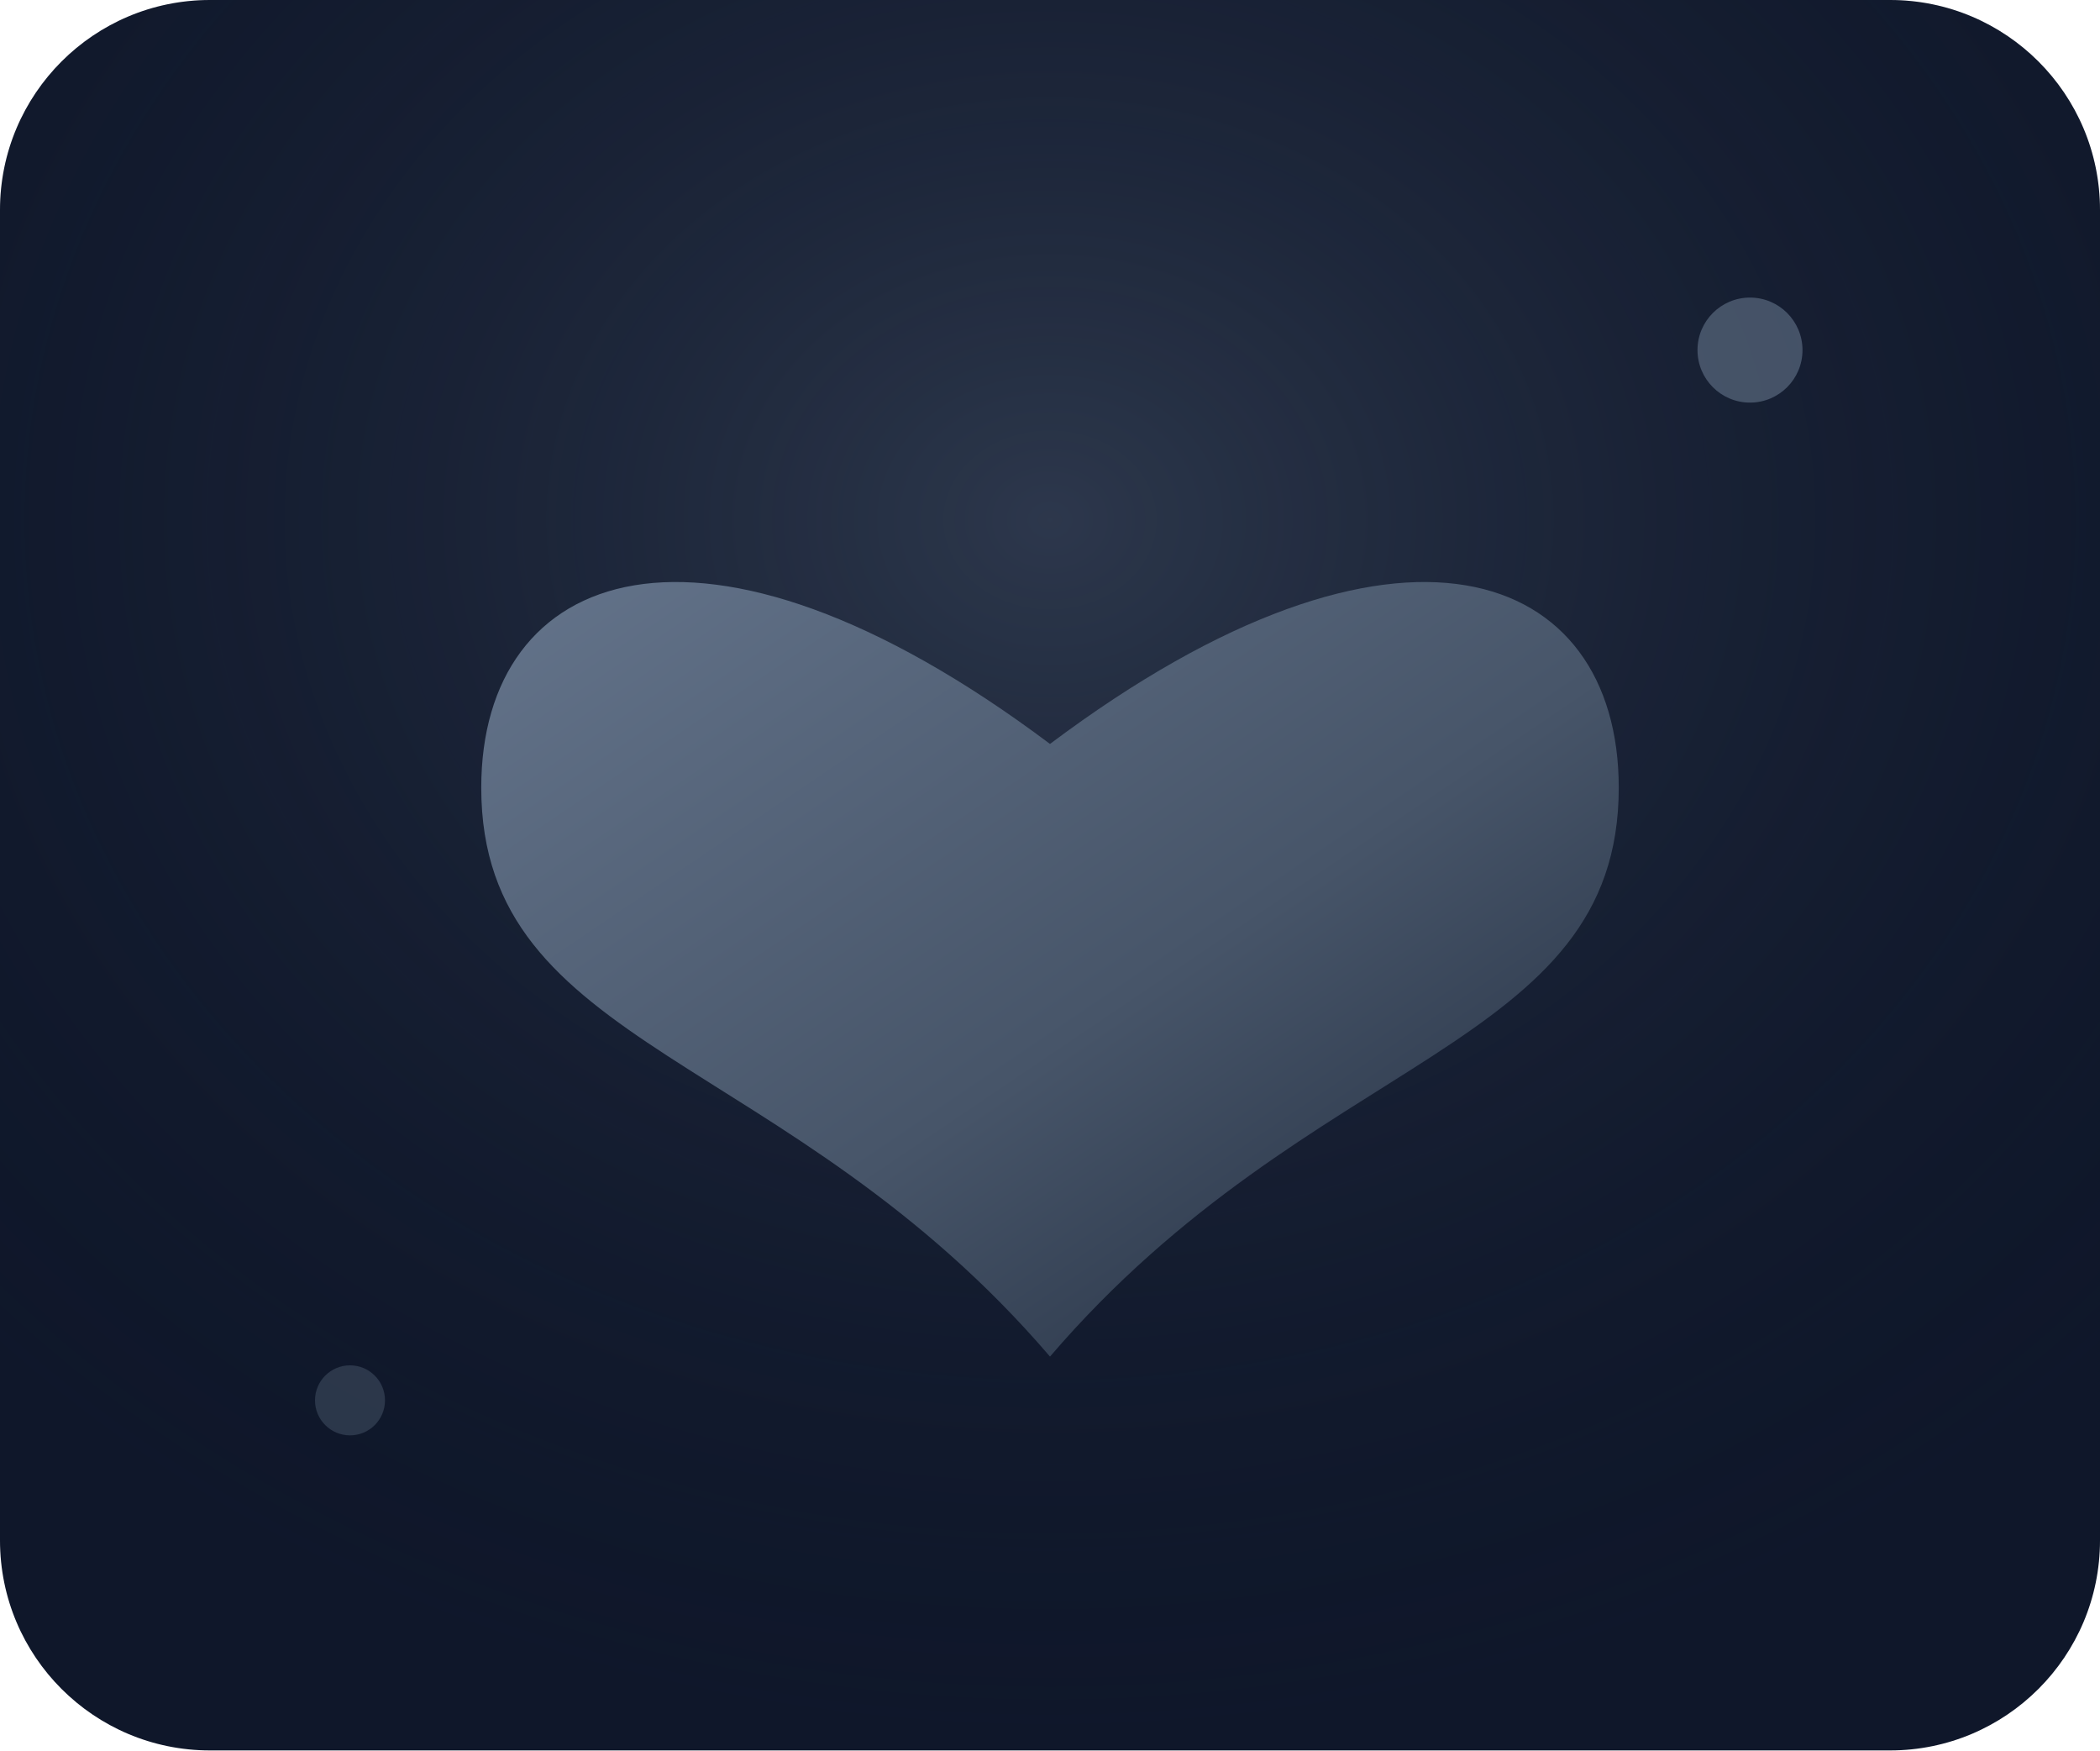
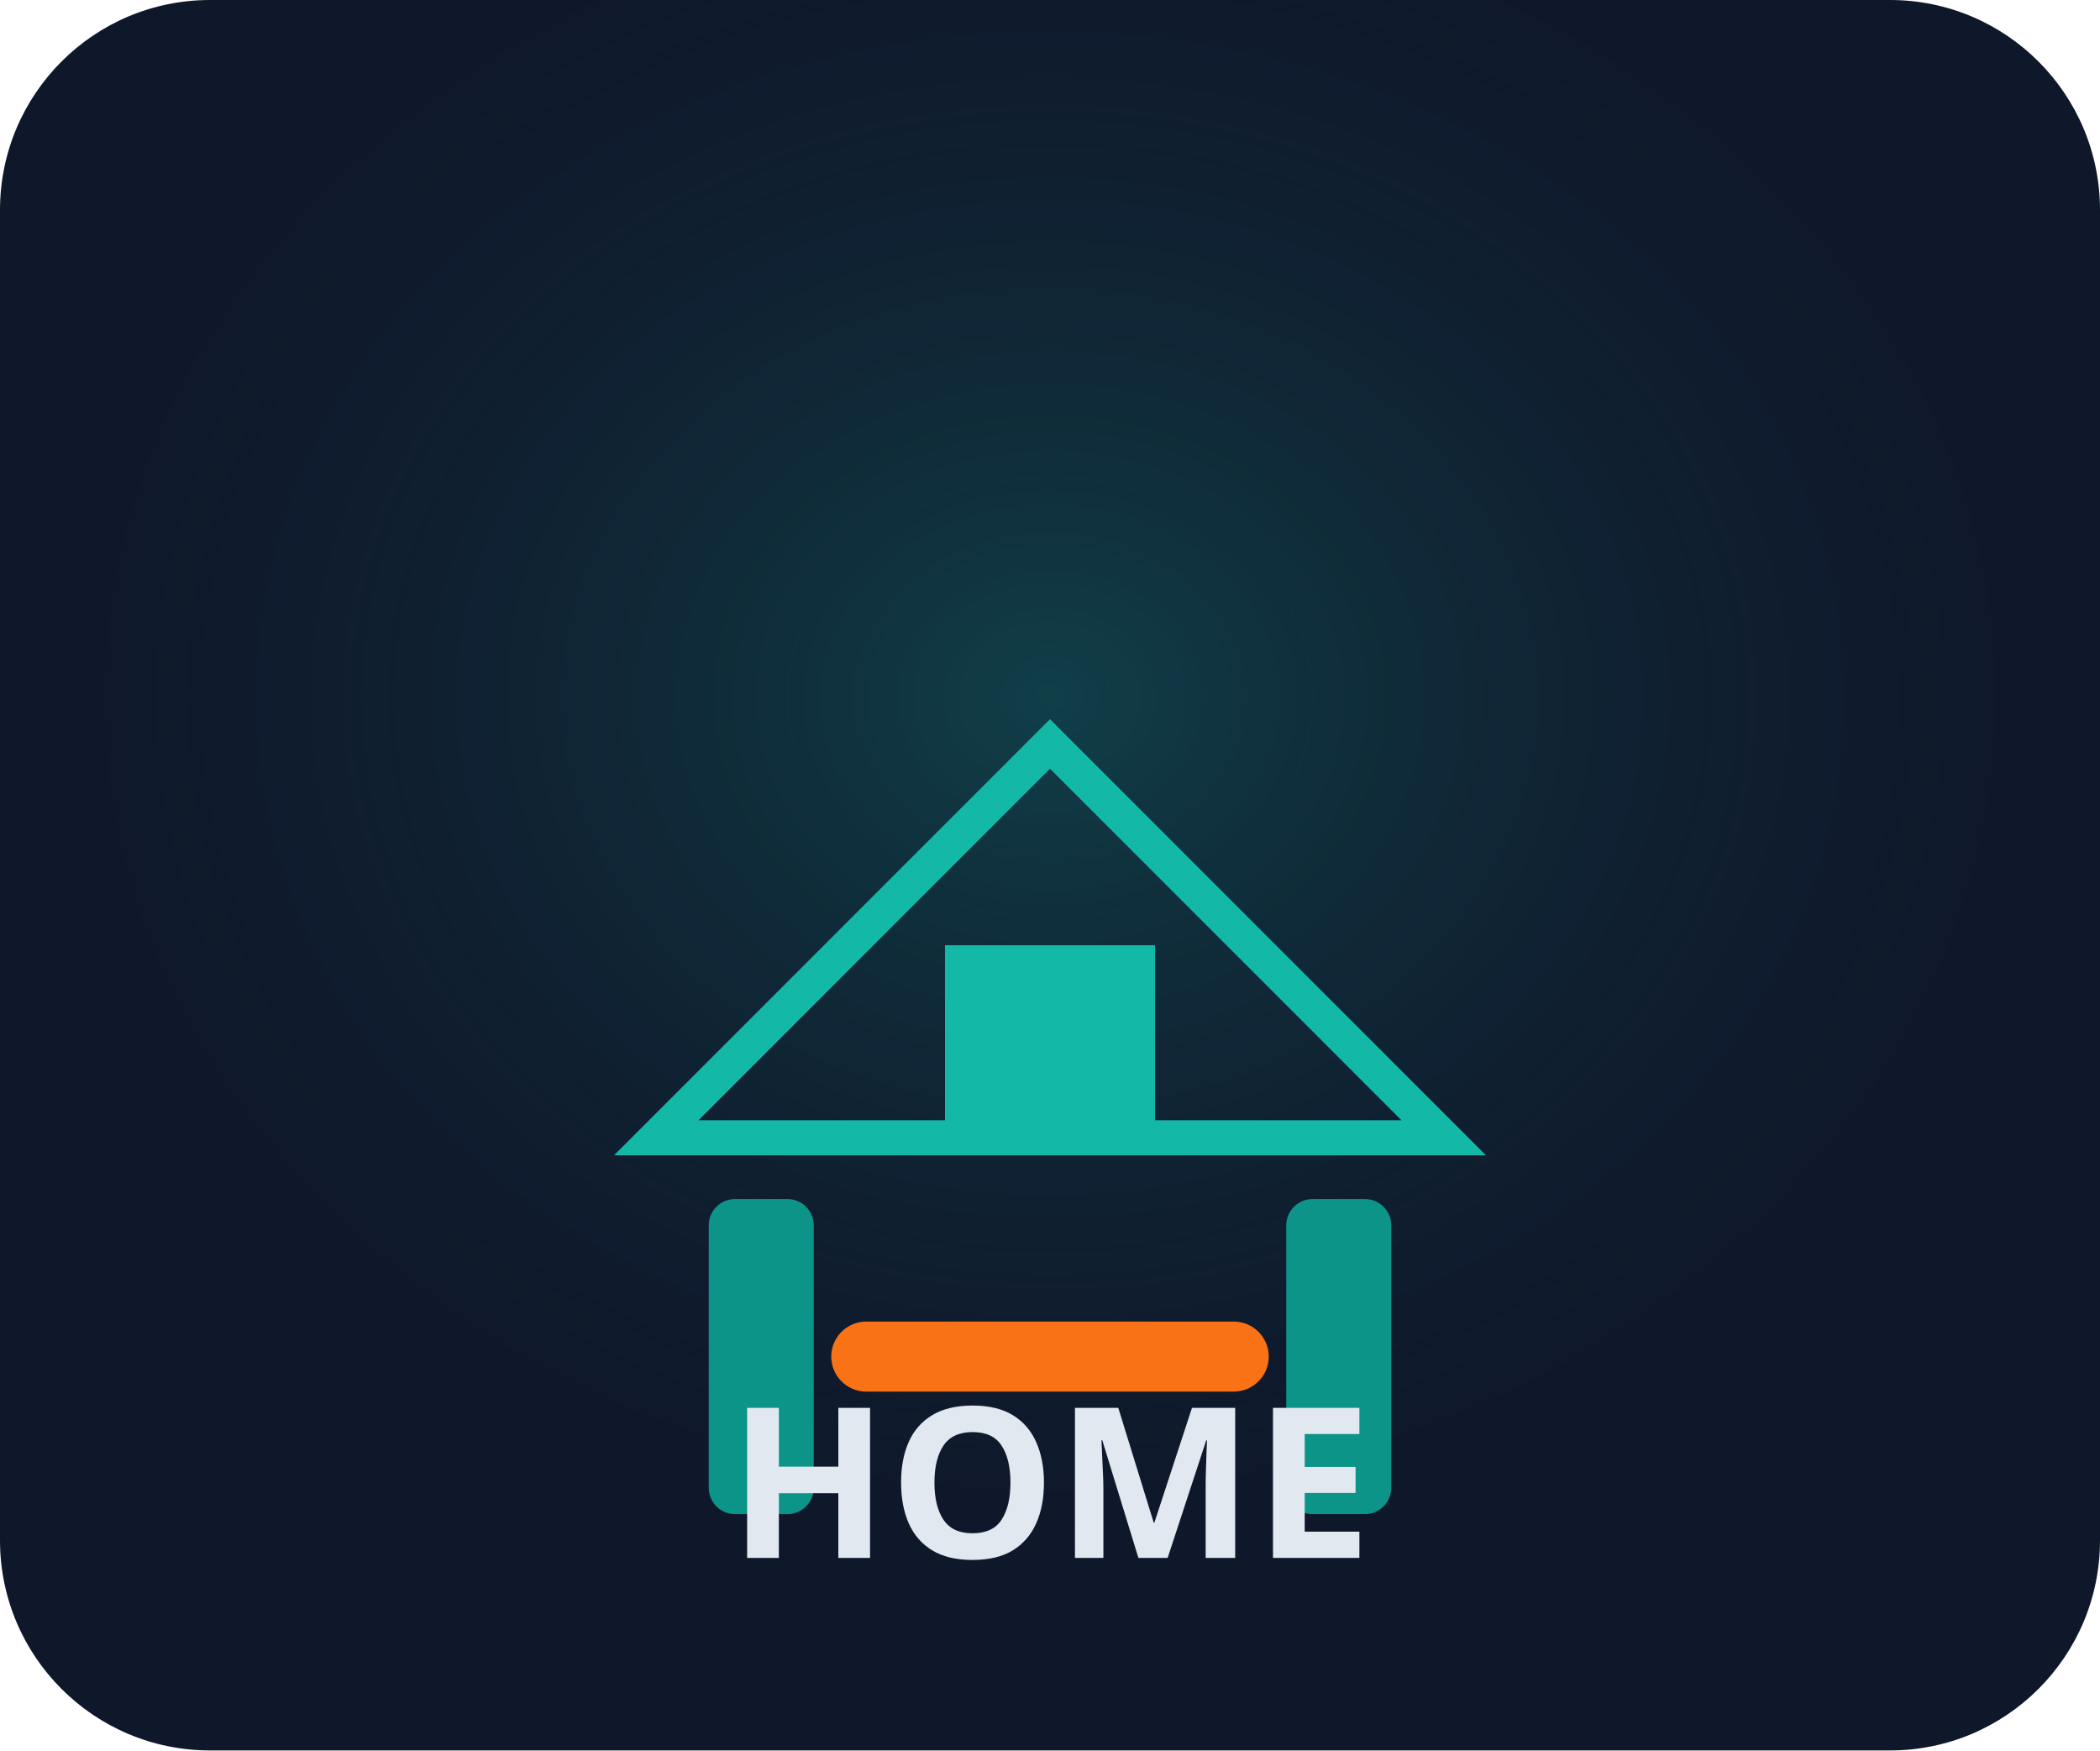
- <svg xmlns="http://www.w3.org/2000/svg" viewBox="0 0 240 200" role="img" aria-label="workout-home">
-   <defs>
-     <linearGradient id="g" x1="0%" y1="0%" x2="100%" y2="100%">
-       <stop offset="0%" stop-color="#64748b" />
-       <stop offset="55%" stop-color="#475569" />
-       <stop offset="100%" stop-color="#1e293b" />
-     </linearGradient>
-     <radialGradient id="bg" cx="50%" cy="30%" r="70%">
-       <stop offset="0%" stop-color="#64748b" stop-opacity="0.35" />
-       <stop offset="100%" stop-color="#0f172a" stop-opacity="0" />
-     </radialGradient>
-   </defs>
+ <svg xmlns="http://www.w3.org/2000/svg" viewBox="0 0 240 200" role="img" aria-label="Home workout">
  <rect width="240" height="200" rx="24" fill="#0f172a" />
-   <rect width="240" height="200" rx="24" fill="url(#bg)" />
-   <path d="M120 155 C90 120 55 120 55 90 C55 65 80 55 120 85 C160 55 185 65 185 90 C185 120 150 120 120 155Z" fill="url(#g)" />
-   <circle cx="200" cy="40" r="6" fill="#64748b" opacity="0.6" />
-   <circle cx="40" cy="160" r="4" fill="#475569" opacity="0.5" />
+   <radialGradient id="glow" cx="50%" cy="40%" r="55%">
+     <stop offset="0%" stop-color="#14b8a6" stop-opacity="0.25" />
+     <stop offset="100%" stop-color="#0f172a" stop-opacity="0" />
+   </radialGradient>
+   <rect width="240" height="200" rx="24" fill="url(#glow)" />
+   <path d="M75 130 L120 85 L165 130 Z" fill="none" stroke="#14b8a6" stroke-width="4" />
+   <rect x="108" y="108" width="24" height="22" fill="#14b8a6" />
+   <rect x="95" y="151" width="50" height="8" rx="4" fill="#f97316" />
+   <rect x="81" y="137" width="12" height="36" rx="3" fill="#0d9488" />
+   <rect x="147" y="137" width="12" height="36" rx="3" fill="#0d9488" />
+   <text x="120" y="178" text-anchor="middle" fill="#e2e8f0" font-size="24" font-weight="700" font-family="system-ui,sans-serif">HOME</text>
</svg>
